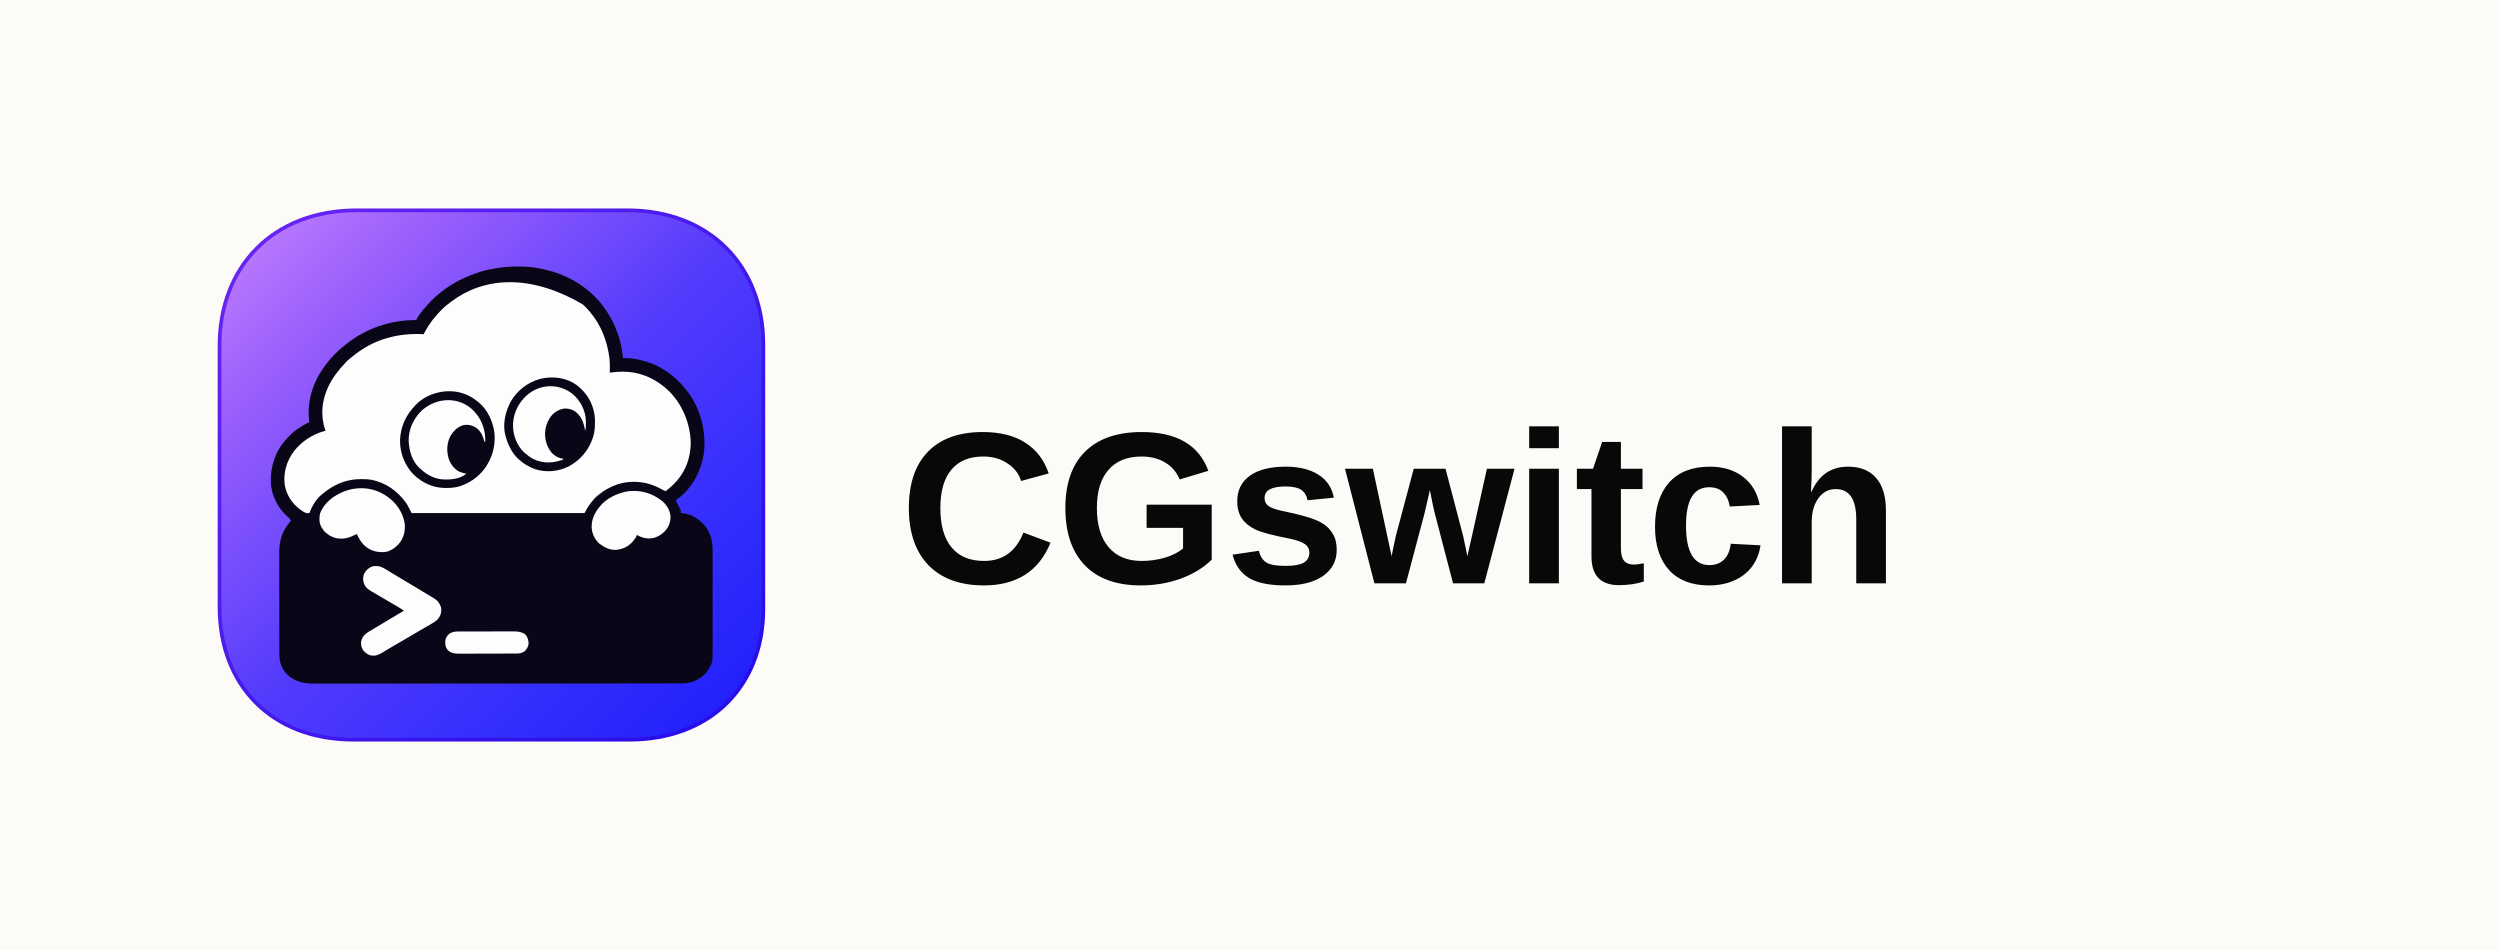
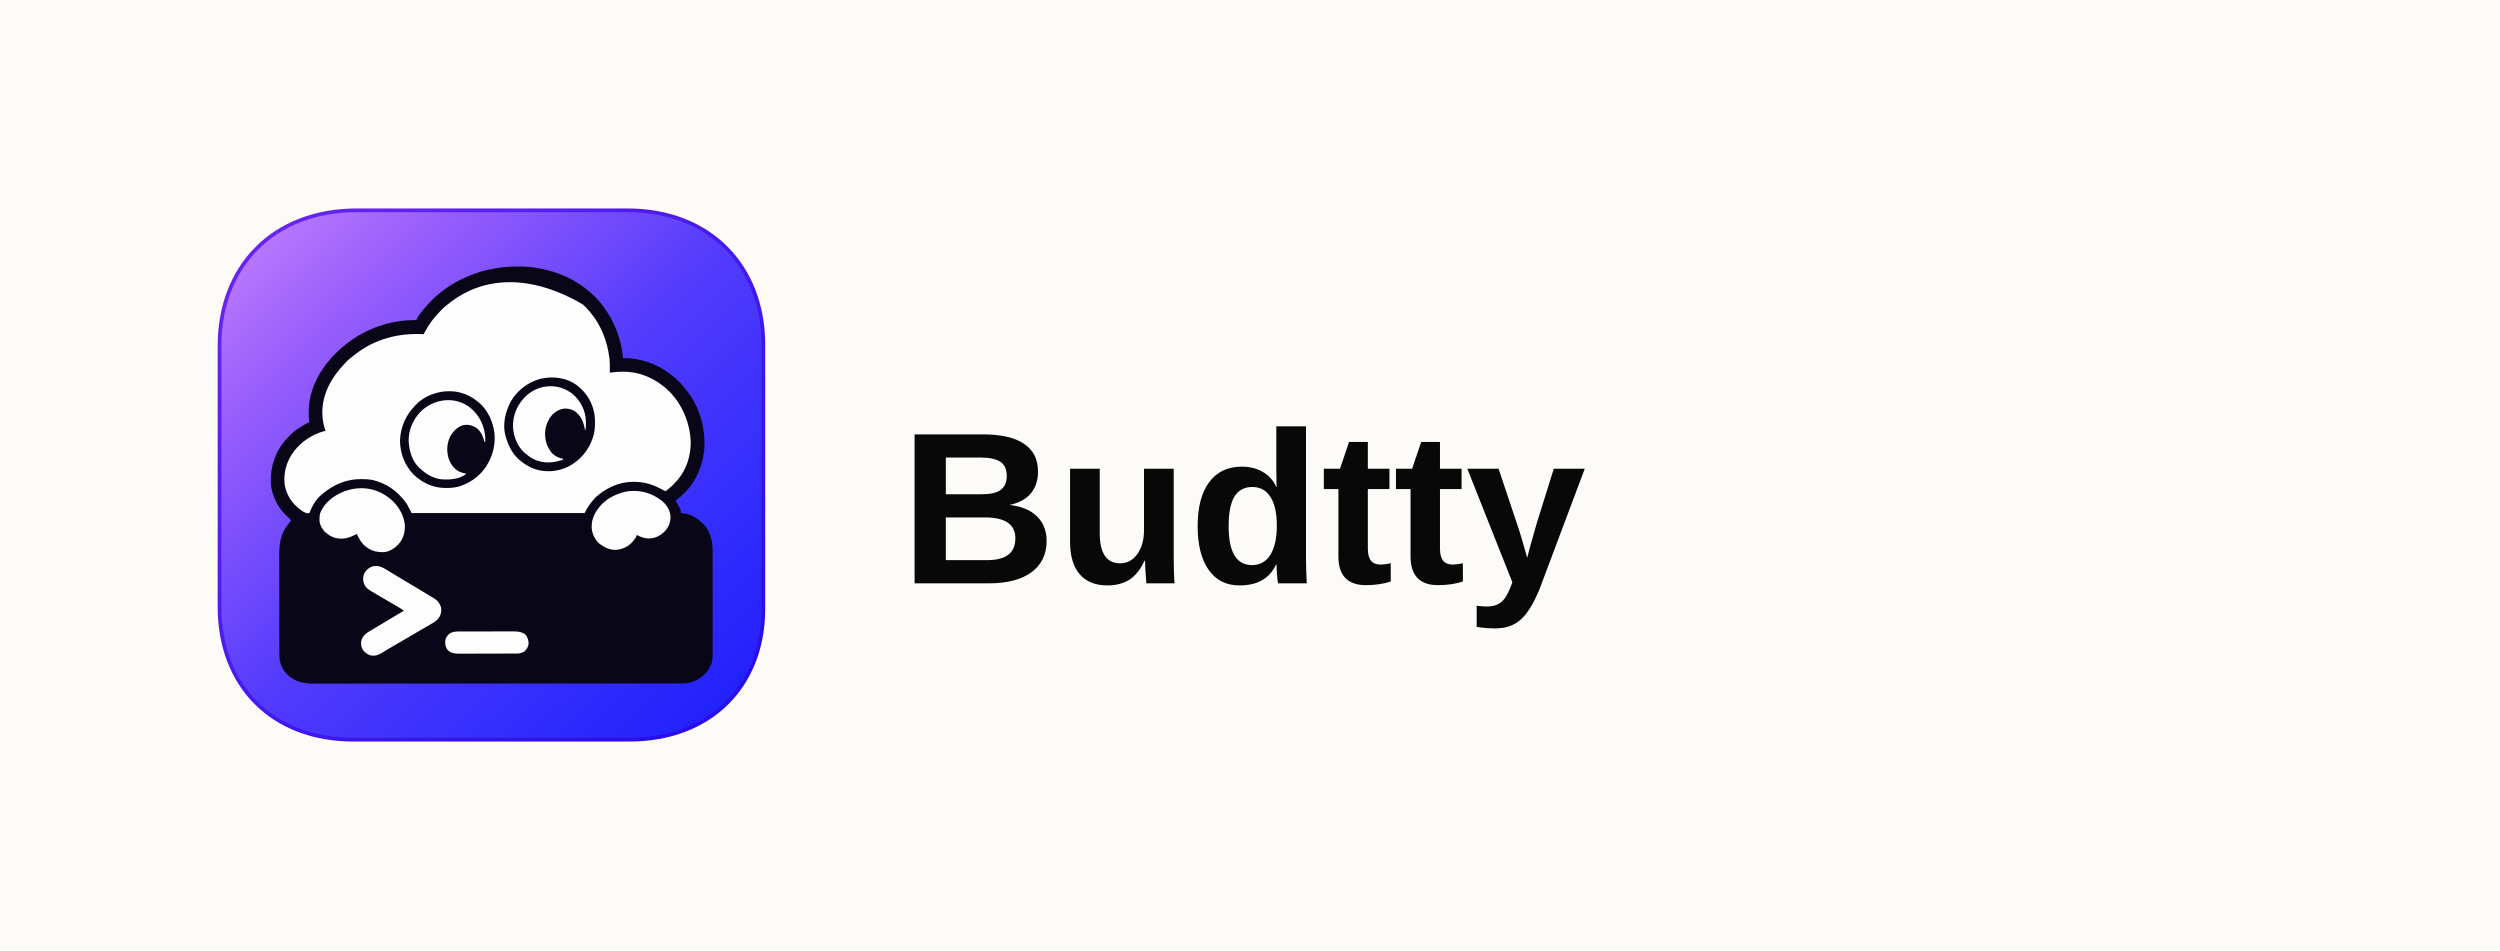
<svg xmlns="http://www.w3.org/2000/svg" width="150" height="57" viewBox="0 0 150 57">
  <rect width="150" height="57" fill="#FCFBF7" />
  <g transform="translate(12 11) scale(0.02791069)">
    <defs>
      <linearGradient id="tile-gradient" x1="0" y1="0" x2="1" y2="1">
        <stop offset="0" stop-color="#C582FC" />
        <stop offset="0.2" stop-color="#9A5FFC" />
        <stop offset="0.5" stop-color="#533BFC" />
        <stop offset="0.75" stop-color="#332EFD" />
        <stop offset="1" stop-color="#1D1CFB" />
      </linearGradient>
      <linearGradient id="tile-edge" x1="0" y1="0" x2="1" y2="1">
        <stop offset="0" stop-color="#6B26F3" />
        <stop offset="1" stop-color="#230CE8" />
      </linearGradient>
    </defs>
    <path d="M 337 58 H 919 C 1096 58 1211 178 1211 347 V 915 C 1211 1080 1098 1196 923 1196 H 330 C 154 1196 42 1079 42 911 V 349 C 42 179 157 58 337 58 Z" fill="url(#tile-gradient)" stroke="url(#tile-edge)" stroke-width="8" />
    <g transform="translate(627 627) scale(0.92) translate(-516 -487)">
      <path d="M0 0 C0.37 0 0.37 0 2.25 0 C14.41 0.03 26.39 0.46 38.44 2.19 C38.89 2.25 38.89 2.25 41.19 2.58 C55.58 4.7 69.51 8.01 83.44 12.19 C84.14 12.39 84.84 12.6 85.56 12.82 C129.8 26.09 172.81 55.06 200.44 92.19 C200.83 92.71 201.22 93.23 201.62 93.76 C227.8 128.75 243.52 170.68 247.44 214.19 C248.28 214.15 249.12 214.12 249.98 214.08 C268.81 213.66 286.6 217.38 304.44 223.19 C305.15 223.42 305.87 223.65 306.6 223.89 C329.24 231.35 350.64 244.42 368.44 260.19 C368.99 260.67 369.54 261.16 370.11 261.66 C377.99 268.65 384.98 275.84 391.44 284.19 C392.05 284.9 392.67 285.62 393.3 286.36 C425.44 324.03 440.84 378.36 437.2 427.35 C433.19 469.84 413.93 511.1 380.65 538.67 C377.32 541.29 373.92 543.78 370.44 546.19 C371.79 549.77 373.4 553 375.31 556.31 C382.44 569.2 382.44 569.2 382.44 576.19 C382.71 576.19 382.71 576.19 384.06 576.23 C403.51 577.41 419.99 586.57 433.44 600.19 C434.19 600.94 434.94 601.7 435.72 602.47 C443.36 610.57 448.19 619.71 451.75 630.19 C451.87 630.54 451.87 630.54 452.48 632.34 C455.65 642.23 456.74 652.18 456.7 662.52 C456.7 663.6 456.71 664.67 456.71 665.78 C456.72 669.34 456.72 672.91 456.71 676.47 C456.72 679.04 456.72 681.61 456.73 684.18 C456.74 690.42 456.74 696.65 456.74 702.89 C456.74 707.96 456.74 713.03 456.74 718.1 C456.74 718.83 456.75 719.55 456.75 720.3 C456.75 721.77 456.75 723.24 456.75 724.71 C456.76 738.49 456.76 752.27 456.75 766.04 C456.75 778.62 456.76 791.19 456.78 803.77 C456.8 816.72 456.8 829.66 456.8 842.6 C456.8 849.86 456.8 857.11 456.82 864.37 C456.83 871.19 456.83 878.02 456.81 884.84 C456.81 887.34 456.81 889.83 456.82 892.33 C456.92 923 456.92 923 449.94 936.31 C449.6 936.97 449.26 937.64 448.91 938.32 C440.11 954.58 424.25 965.86 406.79 971.33 C403.67 972.07 400.6 972.7 397.44 973.19 C396.36 973.36 395.28 973.53 394.16 973.71 C387.72 974.5 381.24 974.33 374.76 974.32 C373.25 974.32 371.75 974.32 370.24 974.33 C366.1 974.33 361.96 974.33 357.82 974.33 C353.31 974.33 348.81 974.33 344.31 974.34 C335.37 974.34 326.44 974.35 317.5 974.35 C306.8 974.35 296.1 974.35 285.4 974.36 C259.54 974.38 233.67 974.38 207.81 974.39 C195.57 974.39 183.34 974.39 171.1 974.4 C129.22 974.41 87.33 974.42 45.45 974.43 C42.82 974.43 40.19 974.43 37.56 974.43 C34.92 974.43 32.29 974.43 29.65 974.43 C24.37 974.43 19.08 974.43 13.79 974.43 C13.14 974.43 13.14 974.43 9.82 974.43 C-32.69 974.43 -75.2 974.45 -117.71 974.47 C-162.65 974.5 -207.6 974.51 -252.54 974.51 C-257.47 974.51 -262.41 974.51 -267.34 974.51 C-267.95 974.51 -267.95 974.51 -271.02 974.51 C-290.57 974.51 -310.12 974.52 -329.67 974.54 C-349.32 974.55 -368.97 974.56 -388.62 974.55 C-400.29 974.54 -411.96 974.55 -423.63 974.56 C-431.44 974.57 -439.24 974.57 -447.04 974.56 C-451.48 974.56 -455.92 974.56 -460.36 974.57 C-464.41 974.58 -468.47 974.58 -472.52 974.56 C-473.96 974.56 -475.41 974.56 -476.86 974.57 C-499.68 974.69 -520.23 969.49 -537.24 953.54 C-550.75 939.85 -555.72 924.14 -555.7 905.32 C-555.71 904.23 -555.71 903.15 -555.71 902.03 C-555.72 898.4 -555.72 894.77 -555.72 891.14 C-555.73 888.53 -555.73 885.93 -555.74 883.32 C-555.75 876.24 -555.76 869.17 -555.76 862.09 C-555.77 857.66 -555.77 853.24 -555.77 848.81 C-555.79 836.54 -555.8 824.27 -555.8 812 C-555.8 811.22 -555.8 810.43 -555.8 809.63 C-555.8 808.84 -555.8 808.05 -555.8 807.24 C-555.8 805.65 -555.8 804.06 -555.8 802.46 C-555.8 801.67 -555.8 800.88 -555.8 800.07 C-555.81 787.28 -555.82 774.49 -555.85 761.7 C-555.87 748.55 -555.88 735.39 -555.89 722.24 C-555.89 714.86 -555.89 707.49 -555.91 700.11 C-555.93 693.17 -555.93 686.22 -555.92 679.28 C-555.92 676.74 -555.92 674.2 -555.93 671.66 C-556.05 640.24 -549.99 617.74 -528.56 594.19 C-530.18 589.75 -533.61 587.27 -537.06 584.25 C-559.2 564.23 -574.08 534.94 -575.69 504.89 C-576.9 466.59 -564.54 430.4 -538.31 402.12 C-536.41 400.13 -534.49 398.16 -532.56 396.19 C-531.87 395.44 -531.17 394.69 -530.45 393.93 C-520.19 383.13 -507.29 375.69 -494.56 368.19 C-493.89 367.79 -493.22 367.39 -492.53 366.98 C-487.8 364.19 -487.8 364.19 -485.56 364.19 C-485.63 363.61 -485.63 363.61 -486 360.71 C-491.97 311.65 -475.41 265.55 -445.45 227.03 C-433.77 212.26 -421.35 198.9 -406.56 187.19 C-404.85 185.75 -403.15 184.31 -401.44 182.88 C-354.51 144.78 -295.8 124.58 -235.56 125.19 C-235.45 124.86 -235.45 124.86 -234.91 123.2 C-233.08 119.11 -230.6 115.64 -228 112 C-227.46 111.24 -226.93 110.49 -226.37 109.71 C-222.14 103.82 -217.54 98.45 -212.56 93.19 C-211.52 91.96 -210.47 90.73 -209.44 89.5 C-200.39 79.15 -190.44 69.59 -179.56 61.19 C-179.08 60.8 -179.08 60.8 -176.66 58.84 C-150.66 38.14 -120.1 23.32 -88.56 13.19 C-87.75 12.93 -86.94 12.66 -86.11 12.39 C-73.63 8.46 -60.95 6.03 -48.06 3.88 C-47.3 3.75 -46.53 3.62 -45.75 3.48 C-30.51 0.93 -15.45 -0.02 0 0 Z " fill="#090618" transform="translate(575.5625,-0.1875)" />
      <path d="M0 0 C5.28 4.84 10.24 9.81 14.75 15.36 C15.64 16.4 16.53 17.44 17.42 18.48 C42.49 48.3 56.95 85.91 61.75 124.36 C61.87 125.24 61.98 126.12 62.09 127.02 C63.22 137.74 62.84 148.6 62.75 159.36 C63.66 159.22 64.57 159.08 65.51 158.94 C74.64 157.61 83.57 156.97 92.82 156.99 C93.15 156.99 93.15 156.99 94.84 156.99 C135.63 157.17 173.19 174.71 202 203.24 C233.2 234.86 250.91 279.05 251.94 323.36 C251.48 355.42 241.83 385.84 220.75 410.36 C219.96 411.29 219.16 412.22 218.34 413.18 C210.68 421.91 202.11 429.49 192.75 436.36 C190.2 435.13 187.72 433.79 185.24 432.41 C175.38 426.95 165.6 422.48 154.75 419.36 C154.39 419.26 154.39 419.26 152.58 418.73 C131.15 412.76 104.98 412.69 83.75 419.36 C82.97 419.6 82.19 419.85 81.39 420.09 C64.22 425.56 49.61 433.94 35.75 445.36 C35.01 445.96 34.26 446.55 33.49 447.16 C27.77 451.88 23.28 457.51 18.75 463.36 C18.41 463.81 18.41 463.81 16.65 466.06 C11.45 472.95 7.95 479.57 3.75 487.36 C-129.57 487.36 -262.89 487.36 -400.25 487.36 C-403.88 480.43 -407.51 473.5 -411.25 466.36 C-431.64 436.62 -460.18 415.91 -495.87 409.25 C-502.73 408.16 -509.5 408.02 -516.43 408.05 C-517.71 408.06 -518.99 408.06 -520.3 408.07 C-529.95 408.19 -538.9 409.01 -548.25 411.36 C-548.58 411.44 -548.58 411.44 -550.25 411.84 C-572.07 417.03 -591.12 428.14 -608.25 442.36 C-608.86 442.84 -609.47 443.32 -610.11 443.81 C-623.84 454.81 -632.99 471.22 -639.25 487.36 C-647.75 488.7 -653.61 484.12 -660.25 479.36 C-679.65 465.07 -692.58 445.34 -696.78 421.51 C-700.45 393.2 -692.27 365.53 -675.25 342.83 C-656.97 319.32 -631.89 303.35 -603.25 295.36 C-602.59 295.36 -601.93 295.36 -601.25 295.36 C-601.5 294.68 -601.75 294 -602.02 293.3 C-613.87 259.91 -610.05 224.34 -595.29 192.56 C-585.18 171.34 -571.42 153.29 -555.25 136.36 C-554.57 135.64 -553.9 134.91 -553.2 134.16 C-547.67 128.36 -541.36 123.56 -535 118.71 C-533.37 117.46 -531.75 116.2 -530.13 114.94 C-484.19 79.65 -429.22 66.21 -372.25 69.36 C-371.64 68.23 -371.03 67.09 -370.41 65.92 C-364.98 55.86 -359.17 46.46 -352.25 37.36 C-351.58 36.48 -350.91 35.61 -350.23 34.7 C-344.94 27.92 -339.15 21.61 -333.25 15.36 C-332.44 14.51 -331.64 13.65 -330.81 12.77 C-324.17 5.88 -316.88 0.08 -309.25 -5.64 C-308.68 -6.06 -308.11 -6.49 -307.53 -6.93 C-232.64 -63.13 -125.8 -73.69 0 0 Z " fill="#FDFDFD" transform="translate(729.2458,88.63647)" />
      <path d="M0 0 C0.56 0.2 0.56 0.2 3.4 1.2 C14.3 5.42 24.04 11.55 33 19 C33.61 19.49 34.23 19.98 34.86 20.49 C56.5 38.24 68.98 67.32 71.78 94.69 C73.19 116.85 69.12 138.24 59 158 C58.69 158.61 58.37 159.23 58.05 159.86 C43.72 187.44 19.42 206.96 -10 216.44 C-20.2 219.44 -30.15 220.36 -40.75 220.31 C-41.99 220.31 -43.23 220.3 -44.5 220.3 C-72.72 219.92 -97.44 208.11 -117.69 188.75 C-138.41 167.21 -149.66 137.79 -149.14 107.89 C-147.62 77.39 -136.07 51.07 -115 29 C-114.41 28.34 -113.82 27.67 -113.22 26.99 C-85.94 -2.56 -37.33 -13.59 0 0 Z " fill="#090618" transform="translate(451,297)" />
      <path d="M0 0 C1.71 1.5 3.4 3.02 5.06 4.56 C5.91 5.33 6.76 6.1 7.64 6.89 C26.56 24.83 38.57 51.49 39.4 77.57 C39.43 80.09 39.44 82.61 39.44 85.12 C39.44 85.78 39.44 86.44 39.44 87.12 C39.39 98.1 38.45 108.12 35.06 118.56 C34.85 119.24 34.63 119.93 34.41 120.63 C25.02 149.8 4.46 173.76 -22.69 187.81 C-46.77 199.71 -75.63 202.33 -101.23 193.66 C-114.83 188.63 -127.21 181.32 -137.94 171.56 C-138.28 171.26 -138.28 171.26 -140.04 169.71 C-154.67 156.03 -163.37 137.49 -168.94 118.56 C-169.05 118.17 -169.05 118.17 -169.65 116.2 C-177.03 89.52 -170.01 59.68 -157.26 35.86 C-142.51 10.18 -117.55 -9.14 -88.99 -16.93 C-58.26 -24.48 -25.18 -20.01 0 0 Z " fill="#090618" transform="translate(717.9375,279.4375)" />
      <path d="M0 0 C0.78 0.61 1.55 1.22 2.35 1.86 C19.3 15.9 32.31 38.04 35 60 C36.13 77.09 32.52 92.39 21.21 105.68 C12.54 115.41 0.28 124.05 -13.1 125.18 C-32.33 125.7 -46.27 121.93 -60.62 108.48 C-67.84 100.97 -72.67 92.41 -77 83 C-79.67 84.02 -82.22 85.11 -84.77 86.4 C-99.72 93.94 -115 96.15 -131.19 90.88 C-137.54 88.42 -142.77 85.34 -148 81 C-148.35 80.71 -148.35 80.71 -150.14 79.27 C-157.45 72.73 -163.63 61.96 -164.24 52.12 C-164.45 43.3 -164.45 35.87 -160 28 C-159.58 27.19 -159.15 26.37 -158.71 25.53 C-146.11 2.78 -121.81 -12.51 -97.38 -19.81 C-63.06 -29.48 -27.61 -22.79 0 0 Z " fill="#FDFDFD" transform="translate(278,542)" />
      <path d="M0 0 C0.97 -0.03 1.95 -0.05 2.95 -0.08 C12.05 0.81 19.17 5.26 26.81 10 C29.05 11.36 31.29 12.73 33.53 14.09 C34.67 14.8 35.82 15.5 36.96 16.2 C42.08 19.33 47.23 22.42 52.38 25.5 C53.39 26.11 54.4 26.72 55.45 27.35 C63.31 32.06 71.19 36.74 79.08 41.41 C93.56 49.99 107.99 58.66 122.35 67.44 C125.02 69.07 127.71 70.68 130.4 72.29 C131.83 73.15 133.26 74.01 134.69 74.88 C134.99 75.05 134.99 75.05 136.52 75.95 C144.32 80.71 149.4 88.03 152.06 96.69 C152.14 97.53 152.23 98.38 152.31 99.25 C152.34 99.57 152.34 99.57 152.5 101.17 C152.98 109.8 150.36 117 144.89 123.63 C140.11 128.84 134.61 132.16 128.5 135.62 C127.39 136.27 126.28 136.92 125.14 137.59 C121.87 139.49 118.59 141.37 115.31 143.25 C113.68 144.2 112.04 145.15 110.4 146.1 C108.17 147.39 105.94 148.68 103.71 149.97 C96.6 154.06 89.55 158.25 82.5 162.44 C74.69 167.08 66.88 171.68 58.98 176.16 C53.96 179.01 48.98 181.91 44 184.81 C42.99 185.4 41.97 185.99 40.93 186.6 C35.4 189.82 29.91 193.09 24.45 196.42 C23.33 197.1 22.21 197.78 21.06 198.48 C18.9 199.8 16.75 201.12 14.6 202.45 C5.66 207.9 -1.68 210.62 -12.2 208.82 C-18.81 207.18 -23.01 204.11 -27.69 199.25 C-28.45 198.47 -29.21 197.68 -30 196.88 C-34.53 189.83 -35.96 182.11 -34.18 173.93 C-30.07 160.06 -19.02 154.51 -7.19 147.65 C0.03 143.44 7.17 139.1 14.31 134.75 C23.35 129.25 32.4 123.8 41.54 118.46 C47.83 114.79 54.07 111.01 60.31 107.25 C61.98 106.25 63.65 105.25 65.31 104.25 C58.89 99.85 52.31 95.83 45.56 91.94 C43.44 90.7 41.31 89.47 39.19 88.24 C38.07 87.59 36.96 86.95 35.81 86.28 C26.08 80.64 16.38 74.94 6.69 69.23 C4.53 67.96 2.36 66.69 0.19 65.43 C-2.56 63.81 -5.31 62.19 -8.06 60.56 C-8.85 60.11 -9.63 59.65 -10.44 59.18 C-17.04 55.25 -23.32 51.28 -26.56 44.06 C-26.95 43.22 -27.34 42.38 -27.74 41.52 C-30.76 34.27 -30.81 26.4 -28.12 19 C-24.21 10.48 -18.27 4.95 -9.69 1.25 C-6.45 0.21 -3.39 0.05 0 0 Z " fill="#FDFDFD" transform="translate(245.6875,699.75)" />
      <path d="M0 0 C20.22 17.65 30.95 40.82 32.87 67.39 C32.99 71.07 33.01 74.72 32.87 78.39 C32.21 78.06 31.55 77.73 30.87 77.39 C30.22 75.44 29.65 73.45 29.12 71.46 C25.63 59.69 19.2 49.13 8.31 43.02 C-0.64 38.37 -9.07 36.89 -19.03 39.01 C-32.98 43.54 -42.68 53.57 -49.44 66.27 C-57.38 83.21 -57.64 101.06 -52.09 118.68 C-47.41 130.96 -39.42 141.61 -27.59 147.7 C-22.24 149.97 -16.82 151.29 -11.13 152.39 C-27.56 165.54 -50.02 167.01 -70.13 165.39 C-89.29 162.85 -105.36 153.55 -119.13 140.39 C-119.74 139.85 -120.36 139.31 -120.99 138.76 C-138.23 123.03 -144.97 98.49 -146.06 75.99 C-146.71 51.27 -136.56 27.65 -120.14 9.46 C-88.4 -23.9 -35.87 -30.34 0 0 Z " fill="#FDFDFD" transform="translate(468.1289,331.6055)" />
      <path d="M0 0 C10.4 8.94 17.51 20.86 19.12 34.56 C19.6 48.1 15.34 59.92 6.24 69.86 C-4.16 80.54 -16.11 86.82 -31.2 87.23 C-41.74 86.94 -50.62 83.97 -59.76 78.86 C-59.95 79.66 -60.13 80.46 -60.32 81.29 C-62.31 86.23 -65.32 89.84 -68.76 93.86 C-69.34 94.54 -69.91 95.22 -70.51 95.93 C-80.54 106.92 -94.74 113.05 -109.43 113.85 C-122.99 113.87 -133.98 108.74 -144.76 100.86 C-145.79 100.11 -146.82 99.37 -147.89 98.61 C-158.46 88.49 -164.64 74.88 -165.17 60.32 C-165.45 38.53 -154.57 20.96 -139.95 5.61 C-125.92 -7.87 -108.42 -16.28 -89.76 -21.14 C-88.83 -21.39 -87.9 -21.64 -86.93 -21.89 C-56.22 -28.4 -23.95 -19.77 0 0 Z " fill="#FDFDFD" transform="translate(914.7617,548.1445)" />
      <path d="M0 0 C17.49 15.66 28.34 37.1 29.64 60.71 C29.87 68.28 29.98 75.78 28.5 83.24 C28.17 83.24 27.84 83.24 27.5 83.24 C27.35 82.3 27.19 81.36 27.02 80.38 C24.72 67.68 21.26 57.06 12.5 47.24 C11.96 46.6 11.41 45.97 10.85 45.31 C3.54 37.31 -6.49 33.4 -17.18 32.87 C-30.15 33.21 -40.76 39.11 -49.62 48.24 C-57.04 57.06 -62.37 67.92 -64.5 79.24 C-64.56 79.58 -64.56 79.58 -64.89 81.31 C-65.19 83.29 -65.37 85.24 -65.5 87.24 C-65.55 88.03 -65.6 88.81 -65.66 89.62 C-66.27 107.64 -60.71 124.85 -48.5 138.24 C-40.99 144.87 -33.51 148.99 -23.5 150.24 C-23.5 150.9 -23.5 151.56 -23.5 152.24 C-46.88 160.72 -69.53 161.92 -92.5 151.24 C-99.84 147.47 -106.26 142.63 -112.5 137.24 C-112.84 136.95 -112.84 136.95 -114.55 135.48 C-130.99 120.27 -139.61 97.55 -140.62 75.51 C-141.14 51.11 -132.73 28.43 -116.5 10.24 C-115.77 9.42 -115.04 8.6 -114.3 7.76 C-83.68 -24.83 -34.35 -28.49 0 0 Z " fill="#FDFDFD" transform="translate(706.4961,298.7578)" />
      <path d="M0 0 C1.48 -0.01 2.97 -0.01 4.45 -0.02 C8.45 -0.04 12.46 -0.04 16.46 -0.03 C19.81 -0.03 23.16 -0.03 26.52 -0.04 C34.43 -0.05 42.34 -0.05 50.25 -0.04 C58.4 -0.03 66.54 -0.04 74.68 -0.07 C81.69 -0.09 88.71 -0.1 95.72 -0.09 C99.89 -0.09 104.07 -0.09 108.25 -0.11 C112.18 -0.13 116.11 -0.12 120.04 -0.1 C121.48 -0.1 122.92 -0.1 124.35 -0.11 C134.16 -0.18 141.56 1.03 150 6.09 C156.18 12.63 158.57 19.91 158.47 28.74 C157.73 35.68 154.09 41.6 149.18 46.4 C143.58 49.83 138.64 51.53 132.04 51.55 C131.4 51.55 131.4 51.55 128.15 51.57 C126.72 51.58 125.29 51.58 123.87 51.58 C122.36 51.59 120.86 51.59 119.36 51.6 C114.43 51.62 109.49 51.63 104.55 51.64 C102.85 51.65 101.15 51.65 99.45 51.65 C91.46 51.67 83.46 51.69 75.47 51.7 C66.25 51.71 57.04 51.73 47.82 51.77 C40.69 51.8 33.56 51.82 26.43 51.82 C22.18 51.82 17.92 51.83 13.67 51.86 C9.66 51.88 5.65 51.89 1.65 51.87 C0.18 51.87 -1.28 51.88 -2.75 51.89 C-13.11 51.99 -21.83 51.28 -29.75 44.09 C-35.9 37.18 -36.43 31.19 -36.23 22.07 C-35.46 15.21 -32.47 10.73 -27.57 6.03 C-19.23 -0.24 -10.06 -0.04 0 0 Z " fill="#FDFDFD" transform="translate(443.8162,852.5959)" />
    </g>
  </g>
-   <text x="54" y="35" fill="#080808" font-family="Segoe UI, Arial, sans-serif" font-size="13" font-weight="600">CGswitch</text>
+   <text x="54" y="35" fill="#080808" font-family="Segoe UI, Arial, sans-serif" font-size="13" font-weight="600">Budtty</text>
</svg>
